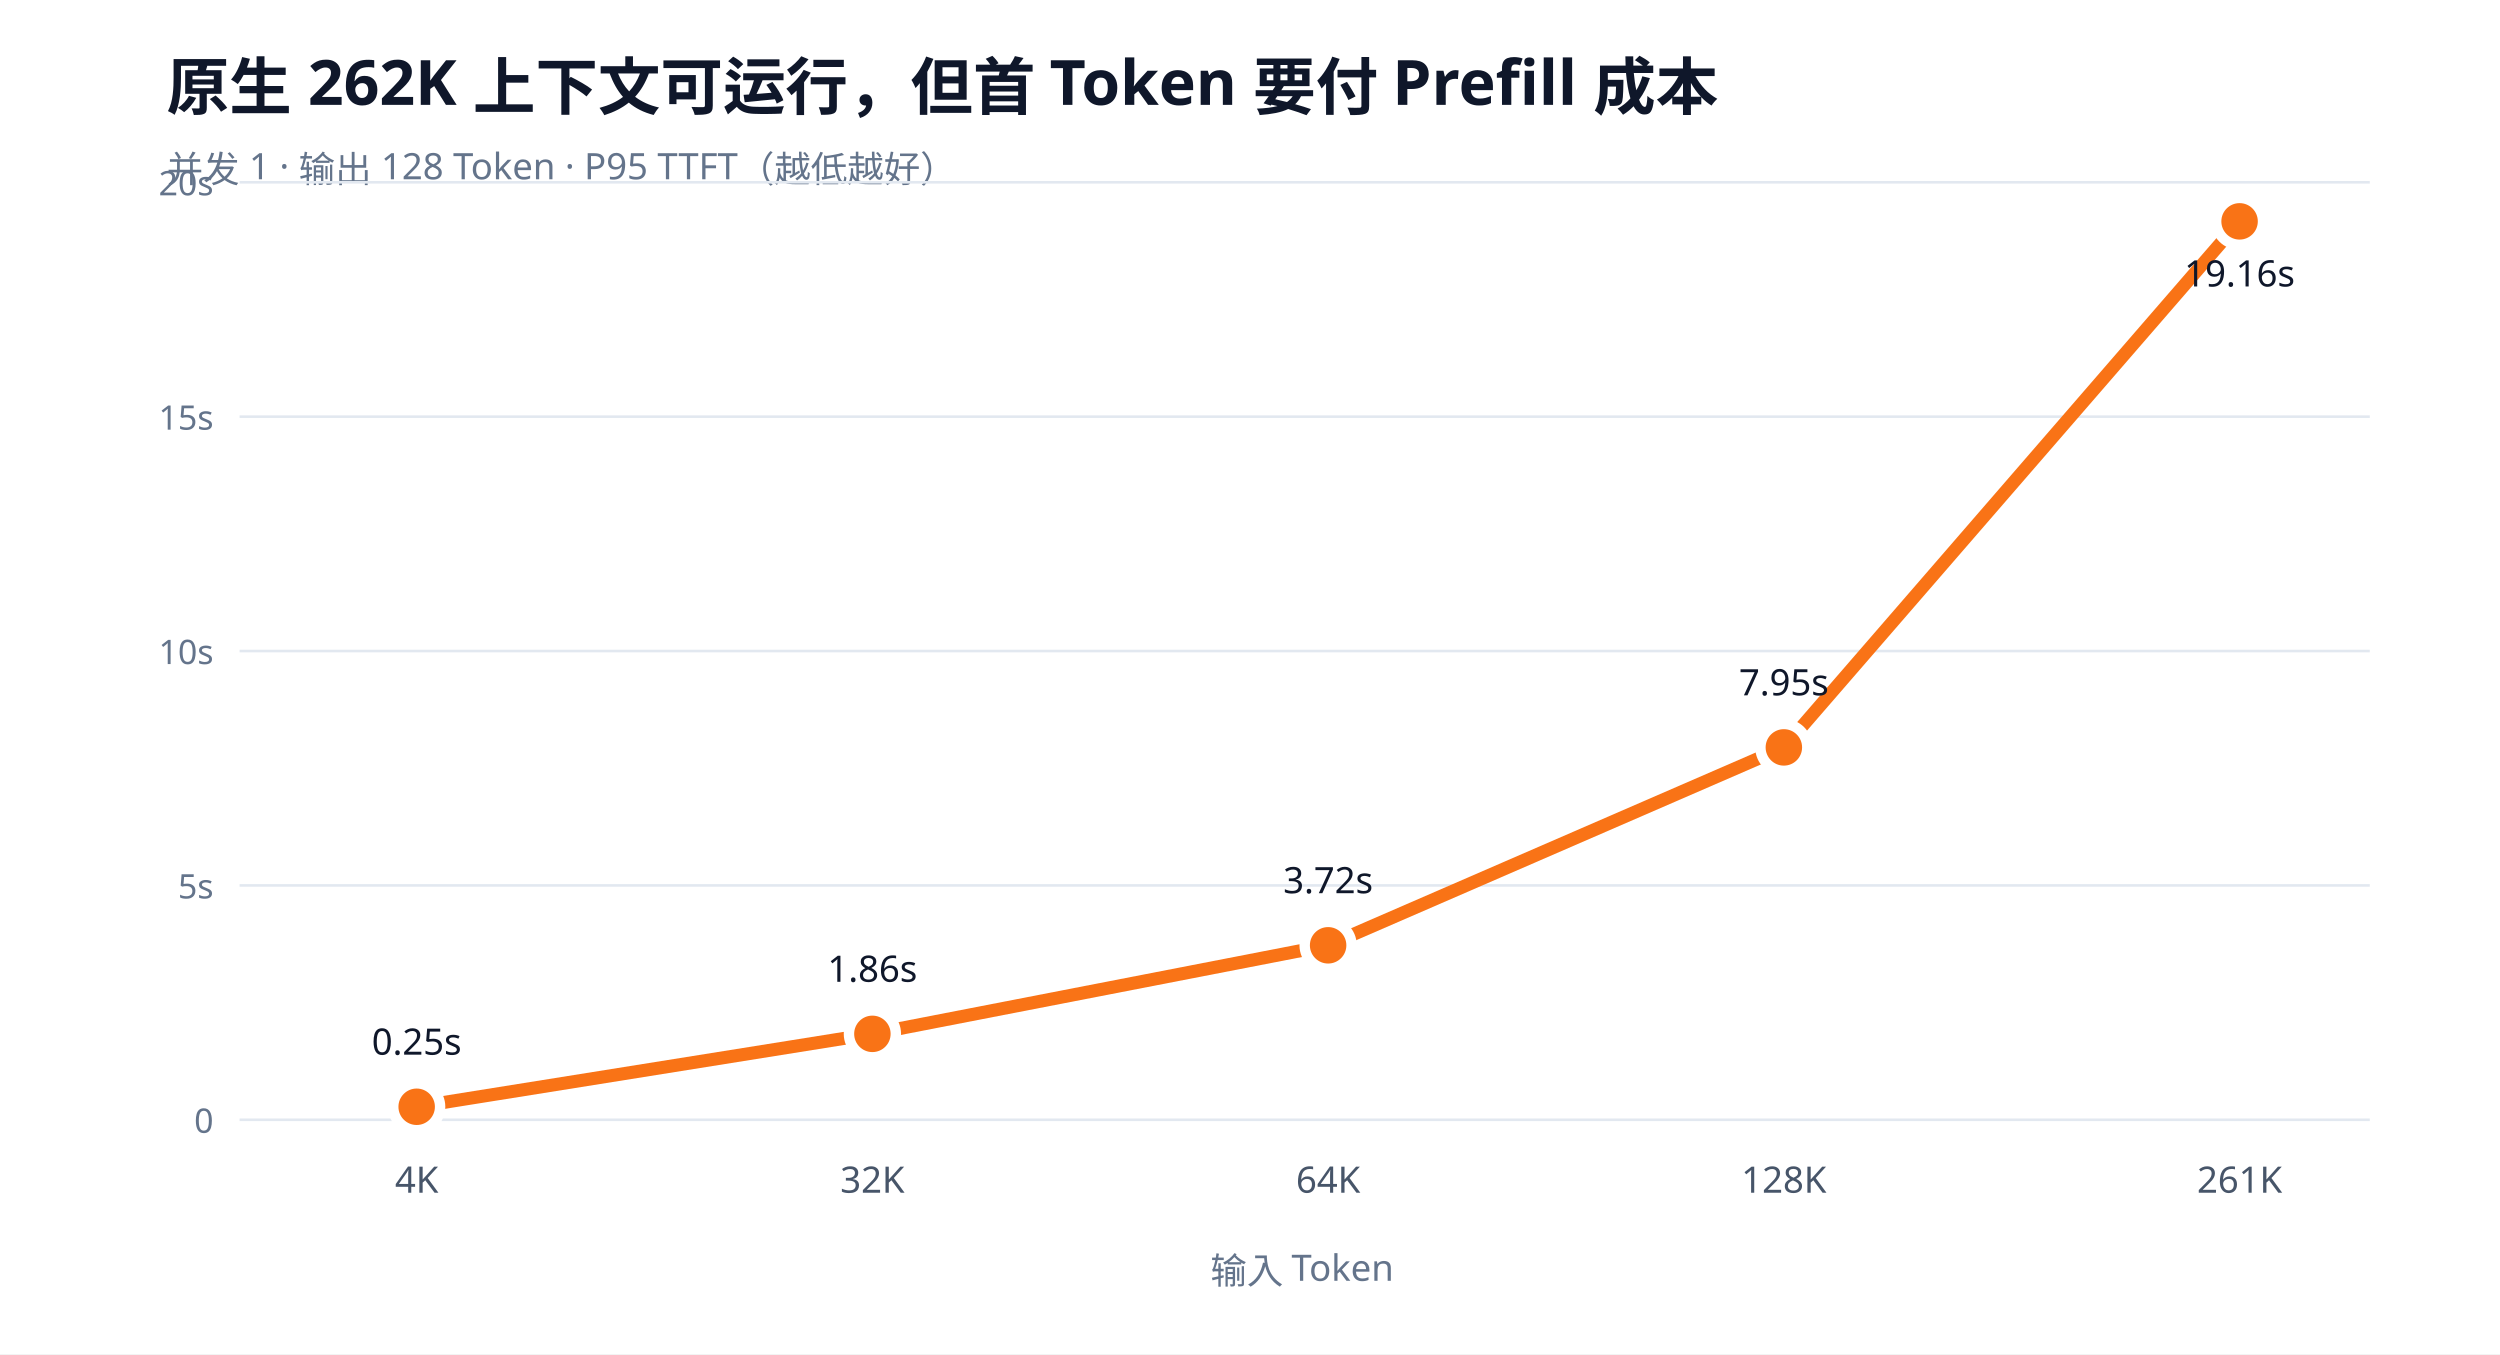
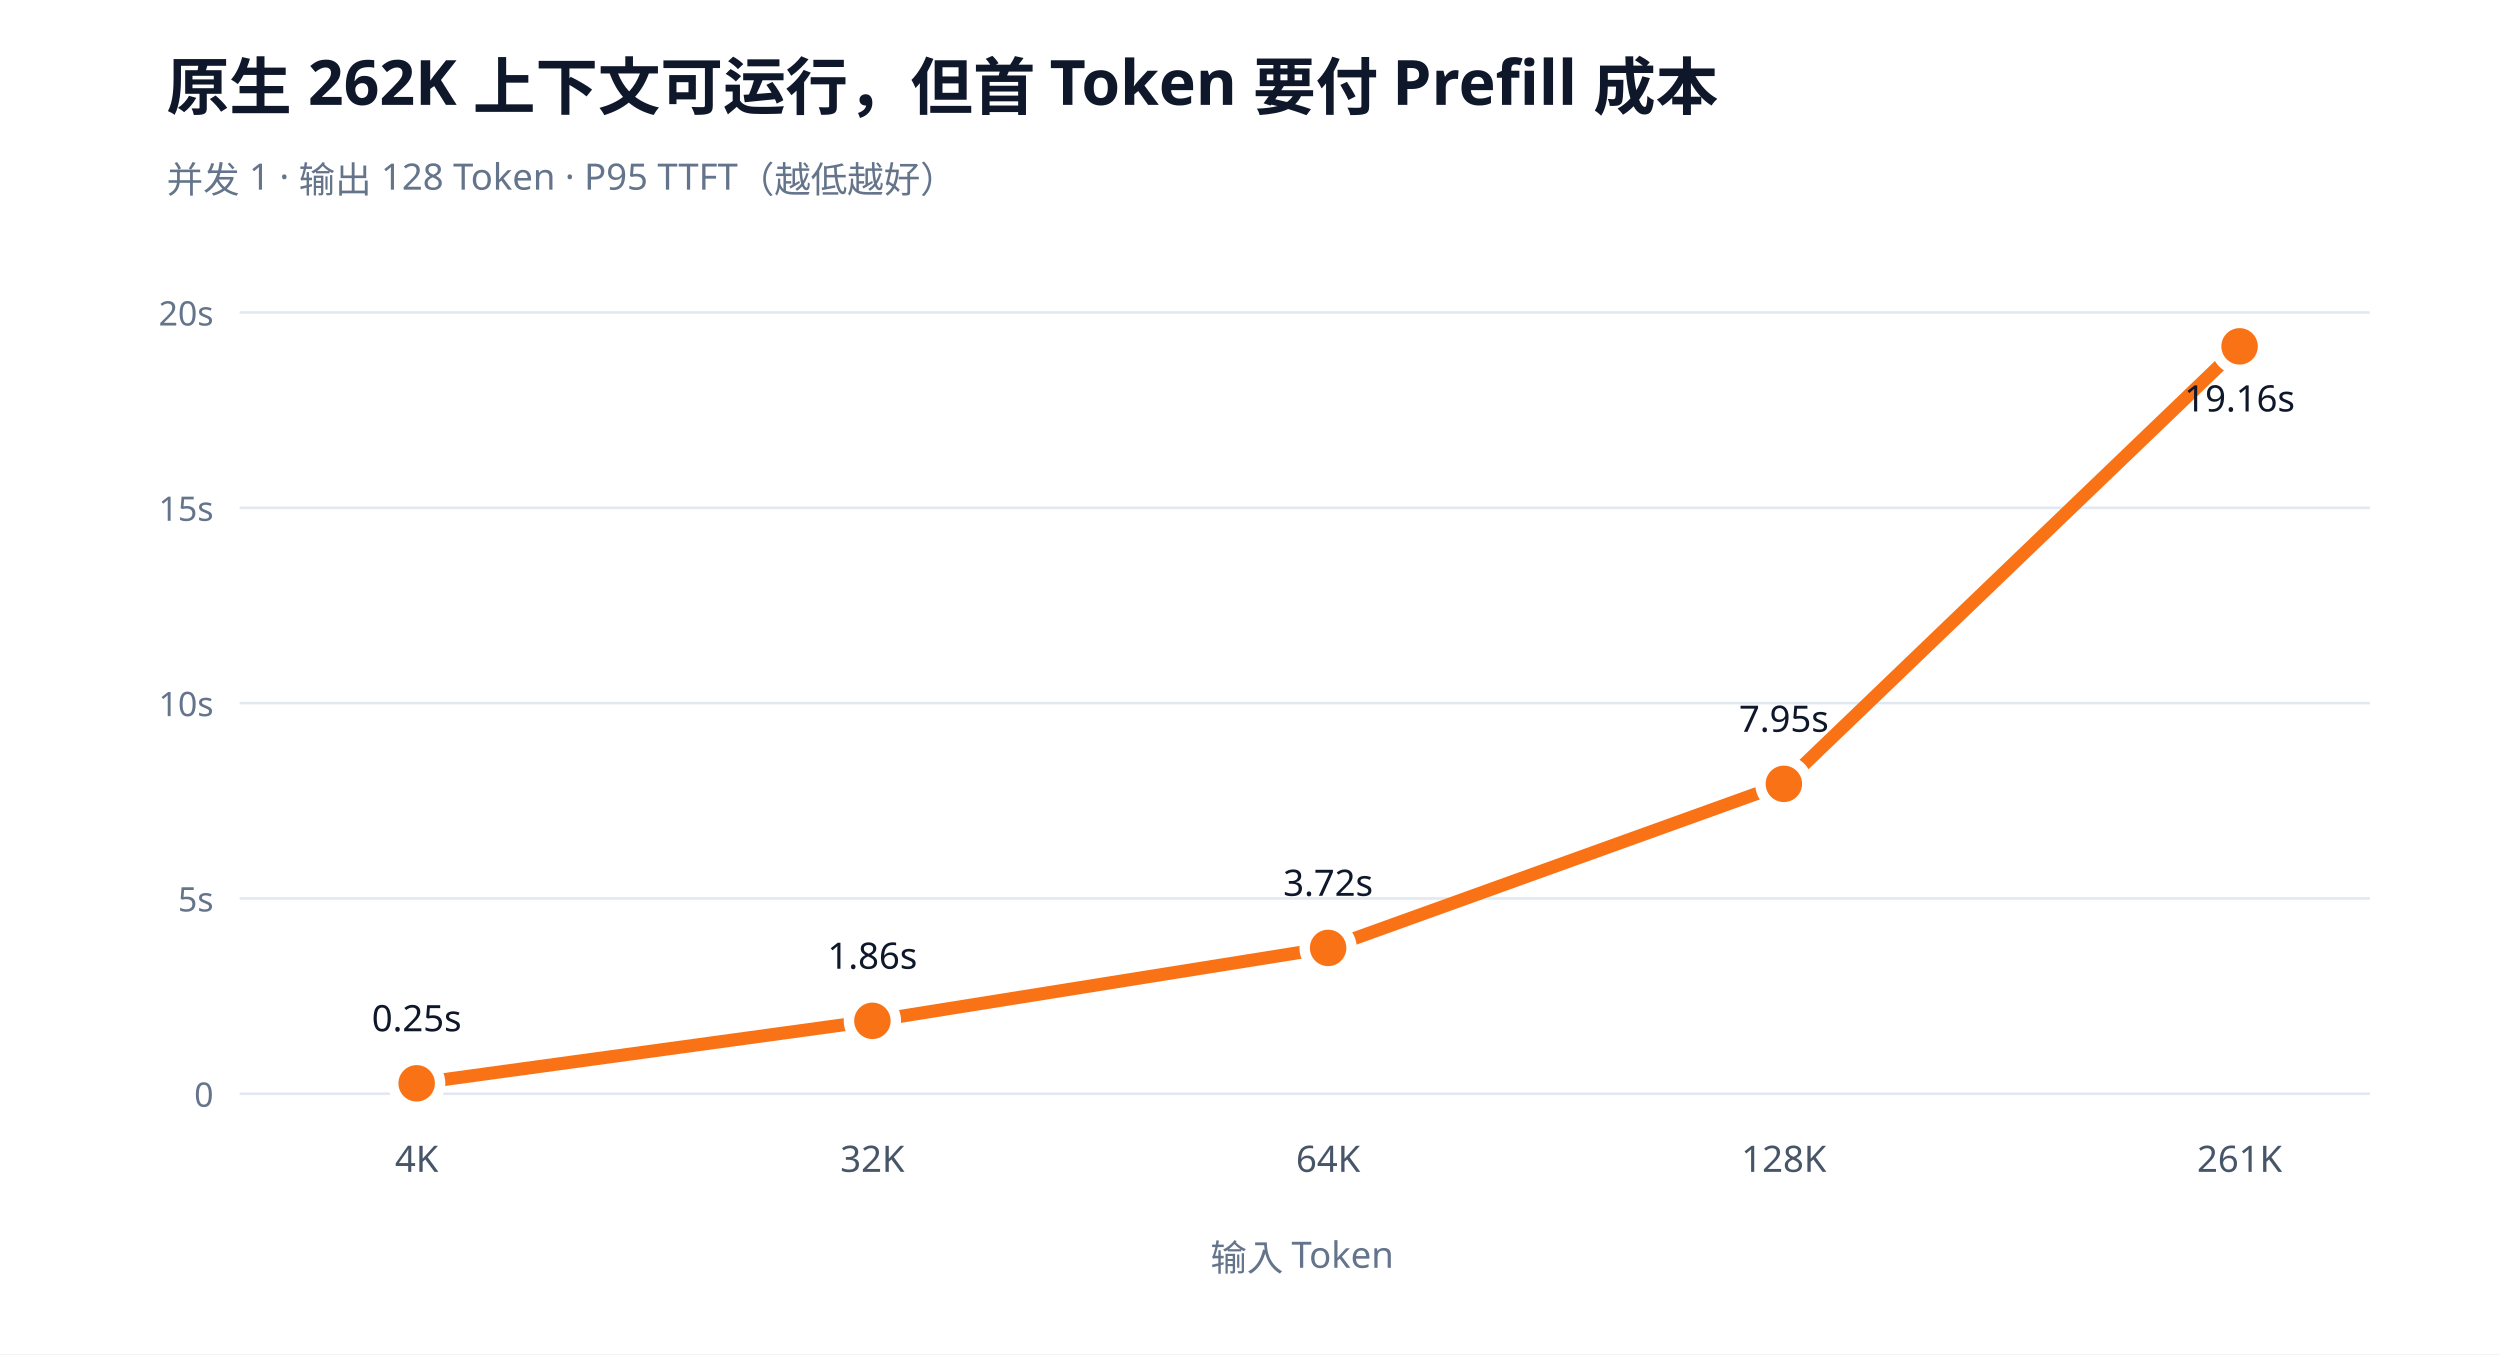
<svg xmlns="http://www.w3.org/2000/svg" width="960" height="520" viewBox="0 0 960 520" role="img" aria-labelledby="title desc">
  <rect width="960" height="520" fill="#ffffff" />
  <text x="64" y="42" fill="#0f172a" font-family="sans-serif" font-size="24" font-weight="700">原生 262K 上下文可运行，但首 Token 要付 Prefill 成本</text>
-   <text x="64" y="70" fill="#64748b" font-family="sans-serif" font-size="14">并发 1 · 输出 128 Token · P95 TTFT（越低越好）</text>
+   <text x="64" y="74" fill="#64748b" font-family="sans-serif" font-size="14">并发 1 · 输出 128 Token · P95 TTFT（越低越好）</text>
  <g stroke="#e2e8f0" stroke-width="1">
-     <line x1="92" y1="430" x2="910" y2="430" />
-     <line x1="92" y1="340" x2="910" y2="340" />
-     <line x1="92" y1="250" x2="910" y2="250" />
-     <line x1="92" y1="160" x2="910" y2="160" />
-     <line x1="92" y1="70" x2="910" y2="70" />
+     <line x1="92" y1="420" x2="910" y2="420" />
+     <line x1="92" y1="345" x2="910" y2="345" />
+     <line x1="92" y1="270" x2="910" y2="270" />
+     <line x1="92" y1="195" x2="910" y2="195" />
+     <line x1="92" y1="120" x2="910" y2="120" />
  </g>
  <g fill="#64748b" font-family="sans-serif" font-size="13" text-anchor="end">
-     <text x="82" y="435">0</text>
-     <text x="82" y="345">5s</text>
-     <text x="82" y="255">10s</text>
-     <text x="82" y="165">15s</text>
-     <text x="82" y="75">20s</text>
+     <text x="82" y="425">0</text>
+     <text x="82" y="350">5s</text>
+     <text x="82" y="275">10s</text>
+     <text x="82" y="200">15s</text>
+     <text x="82" y="125">20s</text>
  </g>
-   <polyline points="160,425 335,397 510,363 685,287 860,85" fill="none" stroke="#f97316" stroke-width="5" stroke-linecap="round" stroke-linejoin="round" />
+   <polyline points="160,416 335,392 510,364 685,301 860,133" fill="none" stroke="#f97316" stroke-width="5" stroke-linecap="round" stroke-linejoin="round" />
  <g fill="#f97316" stroke="#fff" stroke-width="4">
-     <circle cx="160" cy="425" r="9" />
-     <circle cx="335" cy="397" r="9" />
-     <circle cx="510" cy="363" r="9" />
-     <circle cx="685" cy="287" r="9" />
-     <circle cx="860" cy="85" r="9" />
+     <circle cx="160" cy="416" r="9" />
+     <circle cx="335" cy="392" r="9" />
+     <circle cx="510" cy="364" r="9" />
+     <circle cx="685" cy="301" r="9" />
+     <circle cx="860" cy="133" r="9" />
  </g>
  <g fill="#0f172a" font-family="sans-serif" font-size="14" text-anchor="middle">
-     <text x="160" y="405">0.25s</text>
-     <text x="335" y="377">1.86s</text>
-     <text x="510" y="343">3.72s</text>
-     <text x="685" y="267">7.95s</text>
-     <text x="860" y="110">19.16s</text>
+     <text x="160" y="396">0.25s</text>
+     <text x="335" y="372">1.86s</text>
+     <text x="510" y="344">3.72s</text>
+     <text x="685" y="281">7.95s</text>
+     <text x="860" y="158">19.16s</text>
  </g>
  <g fill="#475569" font-family="sans-serif" font-size="14" text-anchor="middle">
-     <text x="160" y="458">4K</text>
-     <text x="335" y="458">32K</text>
-     <text x="510" y="458">64K</text>
-     <text x="685" y="458">128K</text>
-     <text x="860" y="458">261K</text>
-     <text x="500" y="493" fill="#64748b">输入 Token</text>
+     <text x="160" y="450">4K</text>
+     <text x="335" y="450">32K</text>
+     <text x="510" y="450">64K</text>
+     <text x="685" y="450">128K</text>
+     <text x="860" y="450">261K</text>
+     <text x="500" y="488" fill="#64748b">输入 Token</text>
  </g>
</svg>
